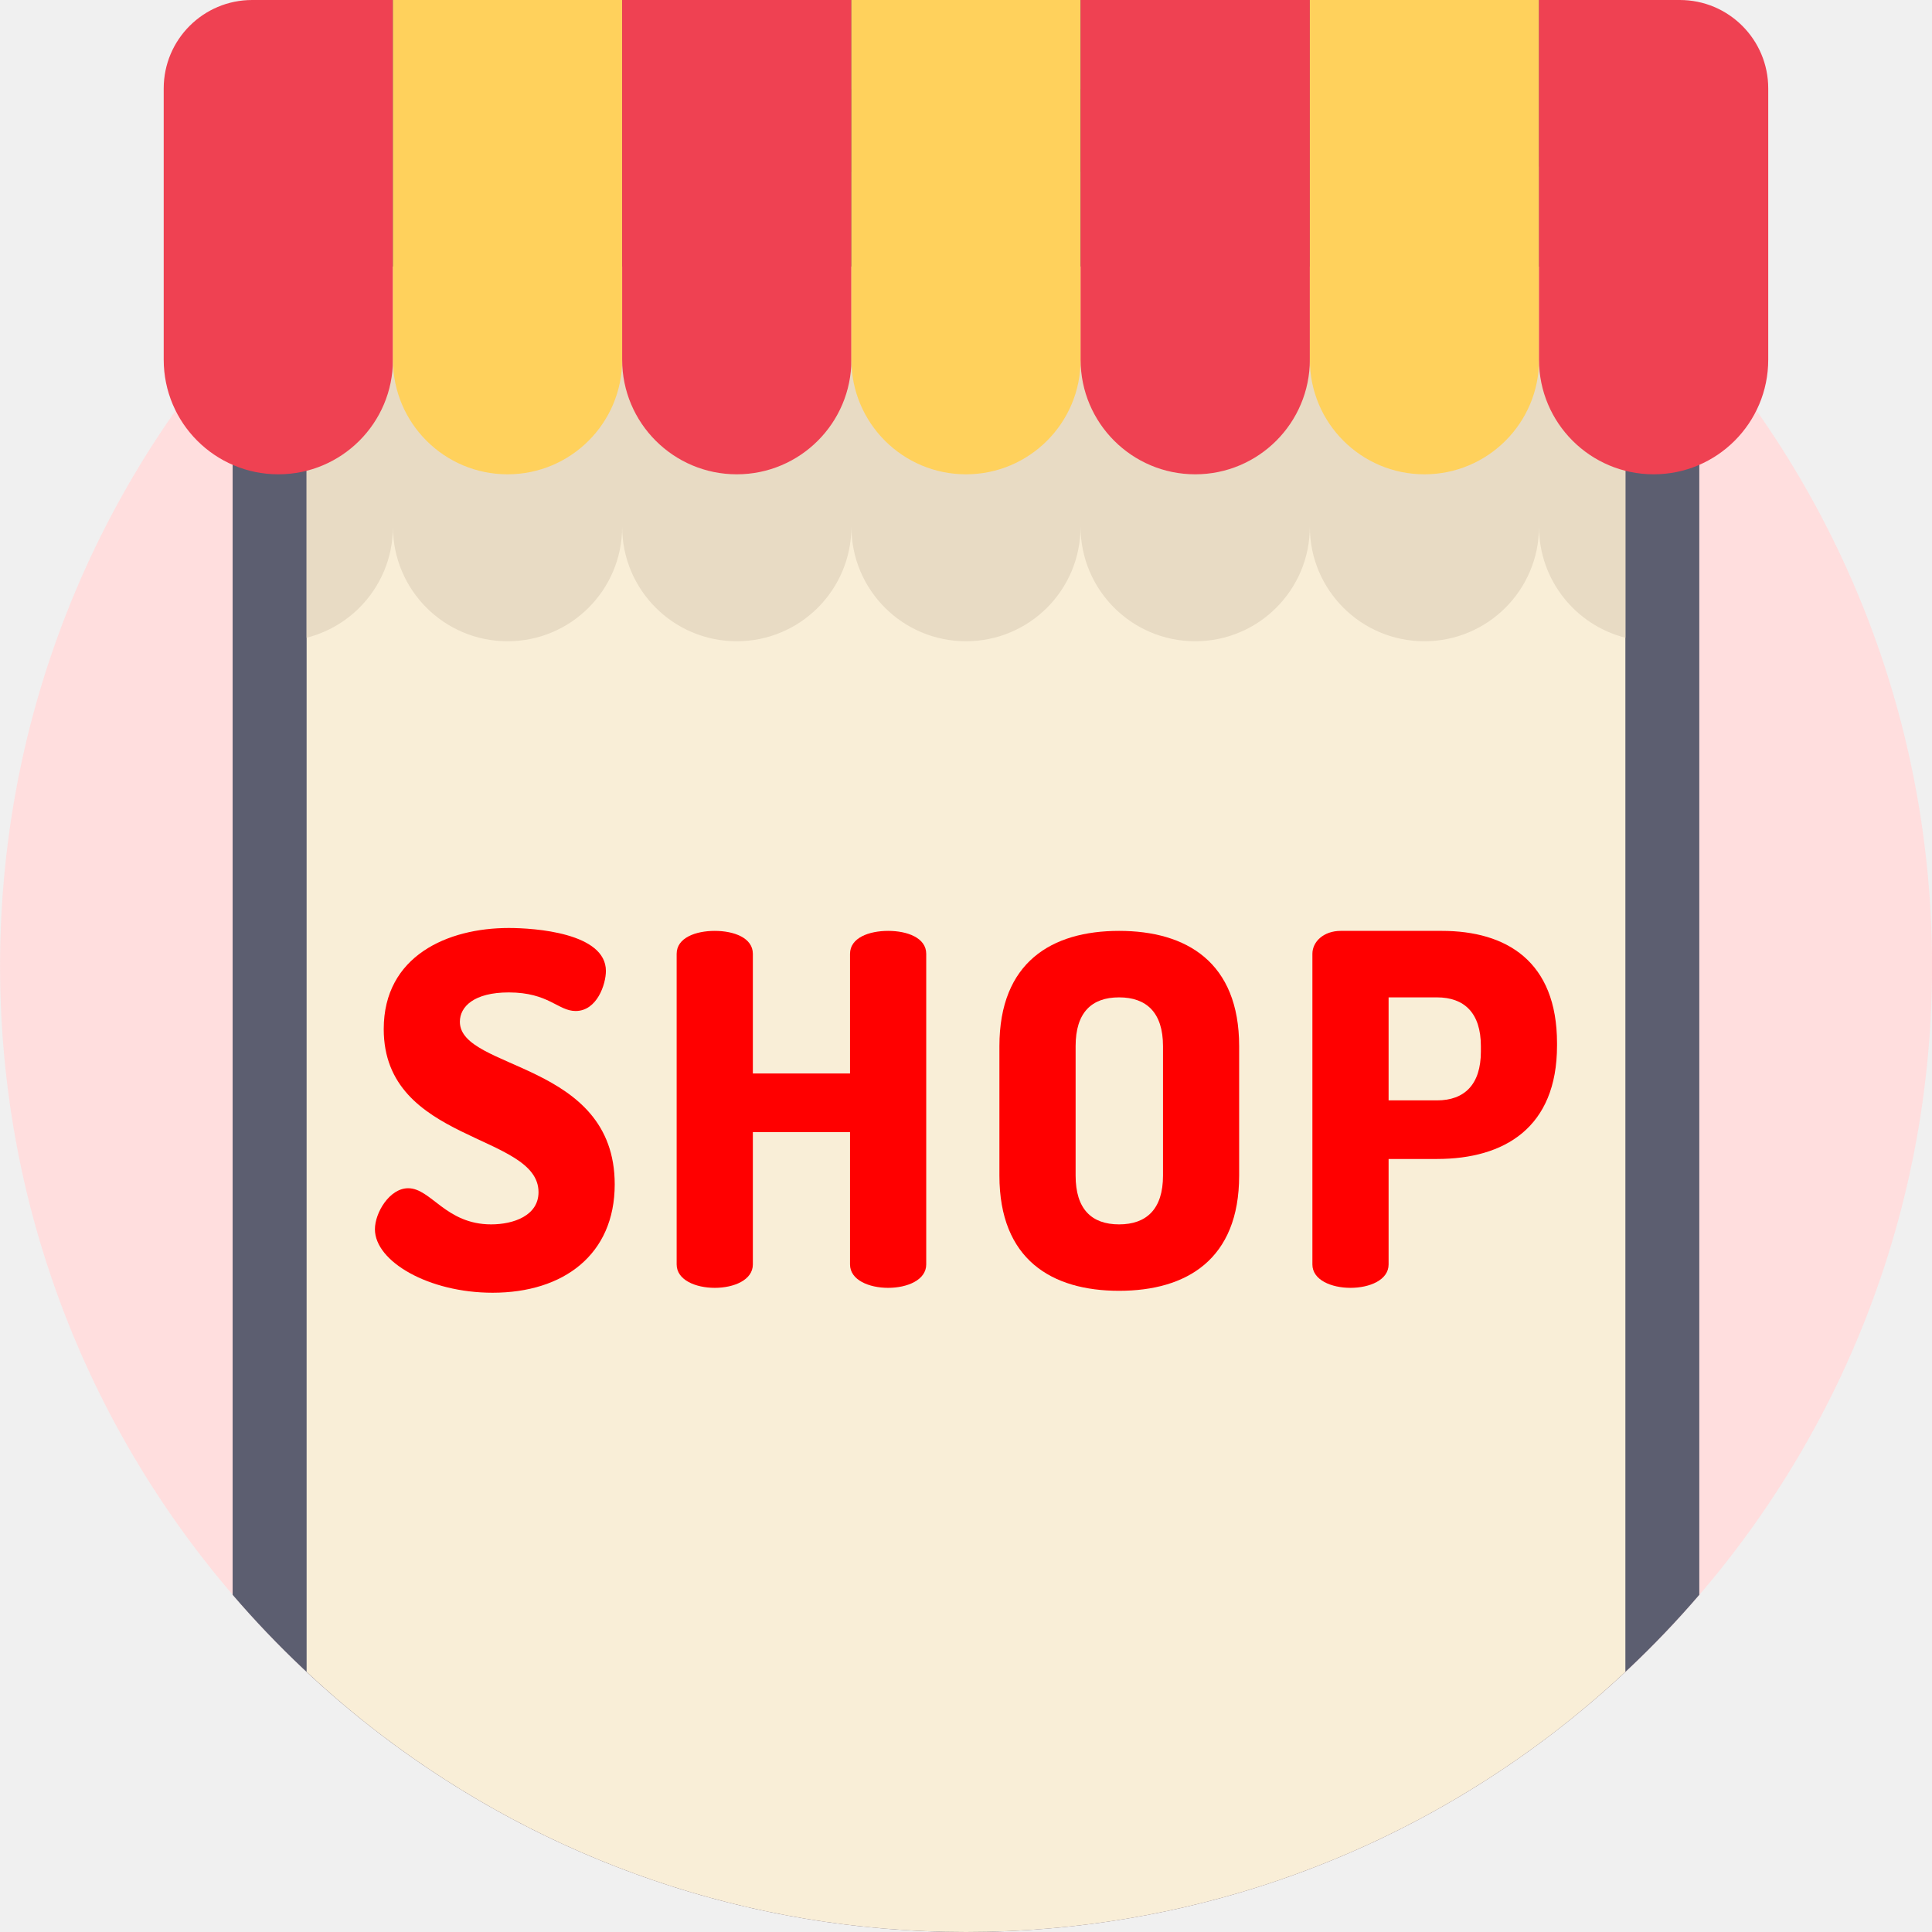
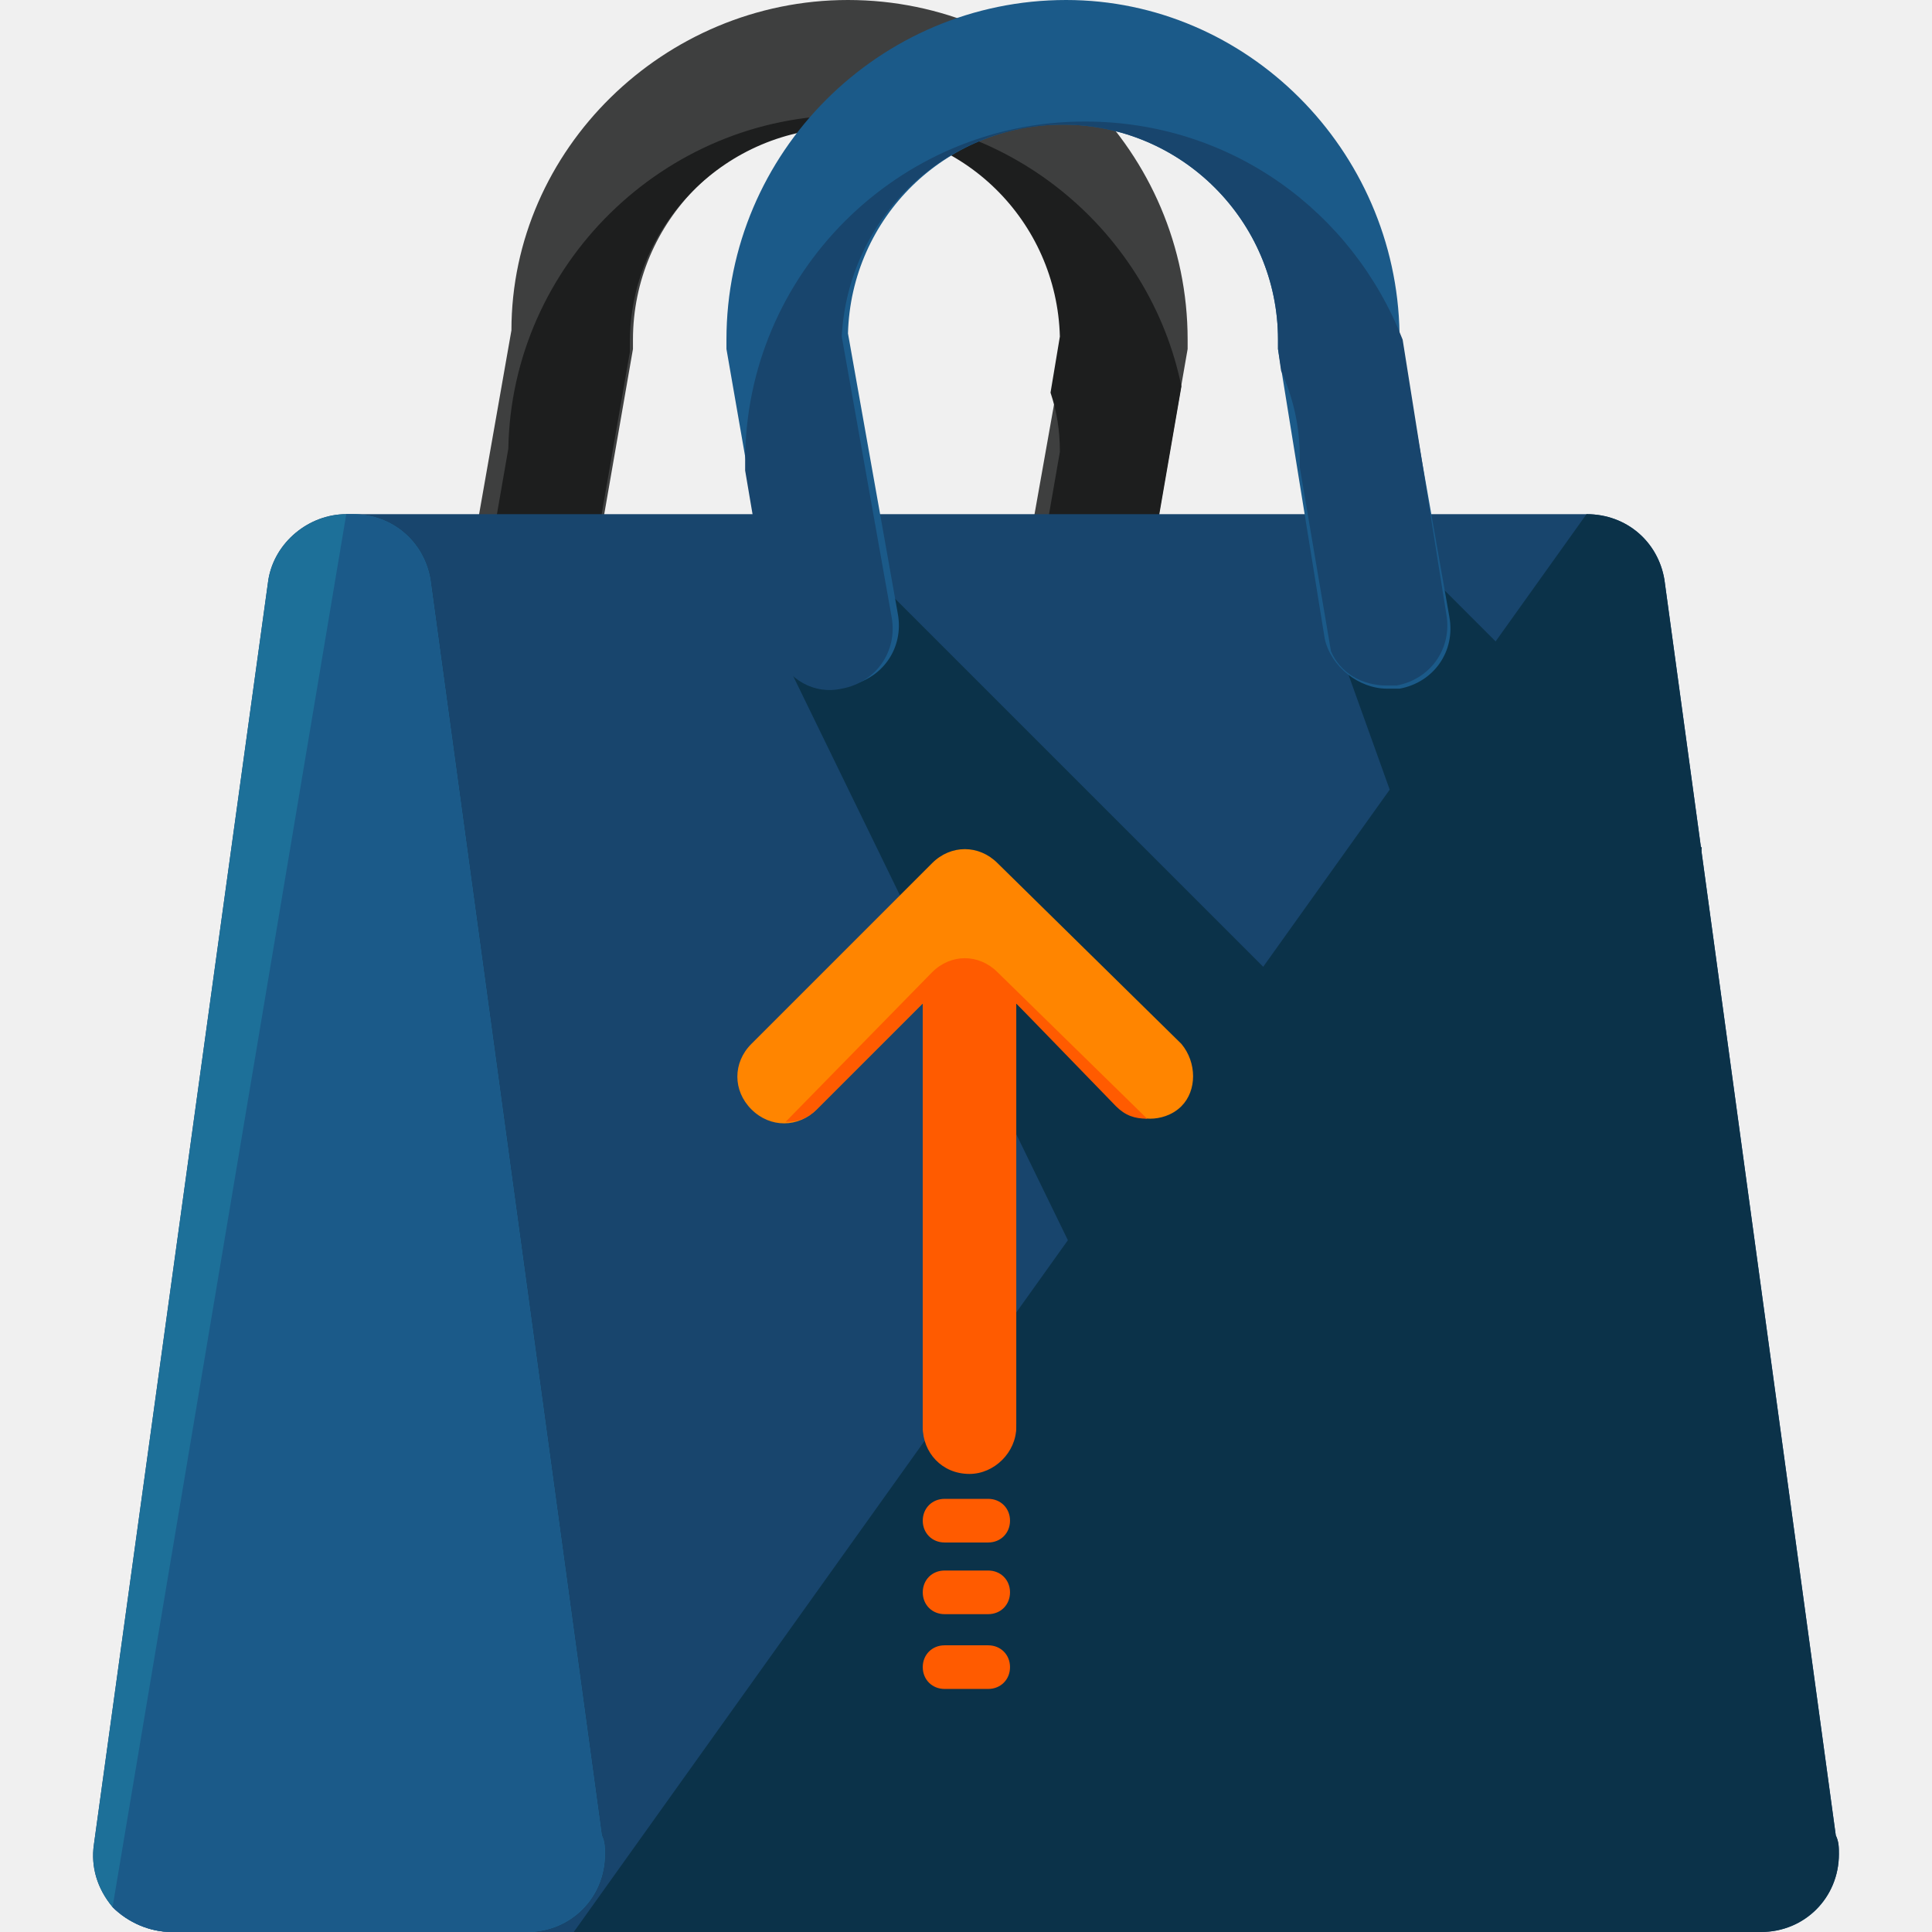
- <svg xmlns="http://www.w3.org/2000/svg" width="34" height="34" viewBox="0 0 34 34" fill="none">
-   <g clip-path="url(#clip0)">
-     <path d="M17.001 34C26.39 34 34.001 26.389 34.001 17C34.001 7.611 26.39 0 17.001 0C7.612 0 0.001 7.611 0.001 17C0.001 26.389 7.612 34 17.001 34Z" fill="#FFDEDE" />
-     <path d="M29.905 1.652V28.066C26.788 31.698 22.162 34 17 34C11.837 34 7.212 31.698 4.094 28.066V1.652C4.094 0.74 4.833 0 5.746 0H28.254C29.165 0 29.905 0.74 29.905 1.652Z" fill="#5C5E70" />
-     <path d="M28.604 5.675V29.422C28.178 29.82 27.732 30.197 27.267 30.55C24.415 32.715 20.857 34 17 34C13.143 34 9.585 32.715 6.733 30.55C6.268 30.197 5.822 29.82 5.396 29.422V5.675C5.396 5.131 5.836 4.691 6.38 4.691H27.62C27.68 4.691 27.738 4.696 27.794 4.707C28.255 4.788 28.604 5.191 28.604 5.675Z" fill="#F9EED7" />
-     <path d="M28.604 5.675V11.223C27.731 11.002 27.084 10.211 27.084 9.269C27.084 10.383 26.181 11.285 25.068 11.285C23.953 11.285 23.051 10.383 23.051 9.269C23.051 9.826 22.825 10.33 22.46 10.695C22.095 11.06 21.591 11.285 21.034 11.285C19.92 11.285 19.016 10.383 19.016 9.269C19.016 9.826 18.791 10.33 18.426 10.695C18.061 11.06 17.556 11.285 17 11.285C15.886 11.285 14.983 10.383 14.983 9.269C14.983 9.826 14.757 10.33 14.392 10.695C14.027 11.06 13.523 11.285 12.966 11.285C11.852 11.285 10.949 10.383 10.949 9.269C10.949 9.826 10.723 10.33 10.358 10.695C9.993 11.06 9.49 11.285 8.932 11.285C7.818 11.285 6.915 10.383 6.915 9.269C6.915 9.826 6.69 10.33 6.325 10.695C6.072 10.947 5.753 11.133 5.396 11.223V5.675C5.396 5.131 5.836 4.691 6.38 4.691H27.62C27.679 4.691 27.738 4.696 27.794 4.707C28.255 4.788 28.604 5.191 28.604 5.675Z" fill="#E8DBC4" />
-     <path d="M21.371 3.025H12.629C12.226 3.025 11.9 2.699 11.9 2.297C11.9 1.894 12.226 1.568 12.629 1.568H21.371C21.773 1.568 22.099 1.894 22.099 2.297C22.099 2.699 21.773 3.025 21.371 3.025Z" fill="#494B5B" />
-     <path d="M27.794 3.766V4.707C27.737 4.696 27.679 4.691 27.619 4.691H24.671V3.766C24.671 3.299 25.049 2.921 25.515 2.921H26.948C27.415 2.921 27.794 3.3 27.794 3.766Z" fill="#797B89" />
-     <path d="M6.915 6.10352e-05H4.437C3.578 6.10352e-05 2.881 0.697 2.881 1.556V6.33C2.881 7.444 3.784 8.347 4.898 8.347C6.012 8.347 6.915 7.444 6.915 6.33V6.10352e-05H6.915Z" fill="#EF4152" />
-     <path d="M10.949 6.10352e-05H6.915V6.33C6.915 7.444 7.818 8.347 8.932 8.347C10.046 8.347 10.949 7.444 10.949 6.33V6.10352e-05H10.949Z" fill="#FFD15C" />
-     <path d="M14.983 6.10352e-05H10.949V6.33C10.949 7.444 11.852 8.347 12.966 8.347C14.08 8.347 14.983 7.444 14.983 6.33V6.10352e-05H14.983Z" fill="#EF4152" />
-     <path d="M19.017 6.10352e-05H14.983V6.33C14.983 7.444 15.886 8.347 17 8.347C18.114 8.347 19.017 7.444 19.017 6.33V6.10352e-05Z" fill="#FFD15C" />
-     <path d="M23.051 6.10352e-05H19.017V6.33C19.017 7.444 19.92 8.347 21.034 8.347C22.148 8.347 23.051 7.444 23.051 6.33V6.10352e-05H23.051Z" fill="#EF4152" />
-     <path d="M27.084 6.10352e-05H23.051V6.33C23.051 7.444 23.954 8.347 25.068 8.347C26.182 8.347 27.085 7.444 27.085 6.33V6.10352e-05H27.084Z" fill="#FFD15C" />
-     <path d="M29.562 6.10352e-05H27.084V6.33C27.084 7.444 27.988 8.347 29.102 8.347C30.215 8.347 31.118 7.444 31.118 6.33V1.556C31.118 0.697 30.422 6.10352e-05 29.562 6.10352e-05Z" fill="#EF4152" />
-     <path d="M8.093 17.981C8.093 17.715 8.343 17.465 8.953 17.465C9.657 17.465 9.82 17.792 10.13 17.792C10.508 17.792 10.663 17.319 10.663 17.087C10.663 16.417 9.408 16.331 8.953 16.331C7.879 16.331 6.753 16.821 6.753 18.11C6.753 20.12 9.477 19.94 9.477 20.98C9.477 21.392 9.039 21.547 8.644 21.547C7.844 21.547 7.587 20.911 7.183 20.911C6.856 20.911 6.598 21.341 6.598 21.633C6.598 22.2 7.544 22.75 8.669 22.75C9.916 22.75 10.818 22.08 10.818 20.843C10.818 18.677 8.093 18.84 8.093 17.981Z" fill="#FF0000" />
-     <path d="M15.63 16.382C15.294 16.382 14.959 16.503 14.959 16.786V18.891H13.249V16.786C13.249 16.503 12.914 16.382 12.579 16.382C12.243 16.382 11.908 16.503 11.908 16.786V22.252C11.908 22.527 12.243 22.664 12.579 22.664C12.914 22.664 13.249 22.527 13.249 22.252V19.923H14.959V22.252C14.959 22.527 15.294 22.664 15.63 22.664C15.965 22.664 16.3 22.527 16.3 22.252V16.786C16.3 16.503 15.965 16.382 15.63 16.382Z" fill="#FF0000" />
-     <path d="M19.694 16.382C18.508 16.382 17.588 16.933 17.588 18.411V20.688C17.588 22.166 18.508 22.716 19.694 22.716C20.88 22.716 21.807 22.166 21.807 20.688V18.411C21.807 16.933 20.88 16.382 19.694 16.382ZM20.467 20.688C20.467 21.28 20.175 21.547 19.694 21.547C19.212 21.547 18.929 21.28 18.929 20.688V18.411C18.929 17.817 19.212 17.552 19.694 17.552C20.174 17.552 20.467 17.817 20.467 18.411V20.688Z" fill="#FF0000" />
-     <path d="M25.374 16.382H23.595C23.294 16.382 23.096 16.572 23.096 16.786V22.252C23.096 22.527 23.432 22.664 23.767 22.664C24.101 22.664 24.437 22.527 24.437 22.252V20.396H25.288C26.474 20.396 27.401 19.846 27.401 18.402V18.359C27.401 16.915 26.508 16.382 25.374 16.382ZM26.061 18.505C26.061 19.089 25.769 19.365 25.288 19.365H24.437V17.552H25.288C25.769 17.552 26.061 17.826 26.061 18.411V18.505Z" fill="#FF0000" />
+ <svg xmlns="http://www.w3.org/2000/svg" version="1.1" id="Layer_1" x="0px" y="0px" viewBox="0 0 496 496" style="enable-background:new 0 0 496 496;" xml:space="preserve">
+   <path style="fill:#3E3F3F;" d="M276.1,176.8c-0.8,0-1.6,0-2.4,0c-8.8-1.6-14.4-9.6-12.8-18.4l12.8-72C272.1,56,248.1,32,217.7,32  s-55.2,24.8-55.2,55.2c0,0.8,0,1.6,0,2.4l-12.8,73.6c-1.6,8.8-9.6,14.4-18.4,12.8c-8.8-1.6-14.4-9.6-12.8-18.4l12.8-72.8  c0-46.4,39.2-84.8,86.4-84.8c48,0,87.2,39.2,87.2,87.2c0,0.8,0,1.6,0,2.4l-12.8,73.6C290.5,171.2,284.1,176.8,276.1,176.8z" />
+   <path style="fill:#1D1E1E;" d="M273.7,176.8c0.8,0,1.6,0,2.4,0c7.2,0,14.4-5.6,16-12.8l11.2-64.8c-8-39.2-43.2-69.6-85.6-69.6  c-47.2,0-86.4,38.4-87.2,85.6l-9.6,55.2c2.4,3.2,5.6,5.6,9.6,6.4c8.8,1.6,16.8-4,18.4-12.8l12.8-73.6c0-0.8,0-1.6,0-2.4  c0-30.4,24.8-55.2,55.2-55.2s54.4,24,55.2,53.6l-2.4,14.4c1.6,4.8,2.4,9.6,2.4,15.2l-9.6,55.2C265.7,173.6,268.9,176,273.7,176.8z" />
+   <path style="fill:#18456D;" d="M471.3,471.2l-44-322.4c-1.6-9.6-9.6-16.8-20-16.8H88.9c-9.6,0-18.4,7.2-20,16.8L24.1,473.6  c-0.8,5.6,0.8,11.2,4.8,16c4,4,9.6,6.4,15.2,6.4h408l0,0c11.2,0,20-8.8,20-20C472.1,474.4,472.1,472.8,471.3,471.2z" />
+   <g>
+     <polygon style="fill:#0B3249;" points="436.9,217.6 366.5,147.2 344.9,169.6 416.9,370.4  " />
+     <polygon style="fill:#0B3249;" points="357.7,281.6 336.1,445.6 201.7,169.6 223.3,147.2  " />
+     <path style="fill:#0B3249;" d="M147.3,496h304.8l0,0c11.2,0,20-8.8,20-20c0-1.6,0-3.2-0.8-4.8l-44-322.4c-1.6-9.6-9.6-16.8-20-16.8   " />
  </g>
-   <defs>
-     <clipPath id="clip0">
-       <rect width="34" height="34" fill="white" />
-     </clipPath>
-   </defs>
+   <path style="fill:#1D7099;" d="M155.3,476c0-1.6,0-3.2-0.8-4.8l-44-322.4c-1.6-9.6-9.6-16.8-20-16.8h-1.6c-9.6,0-18.4,7.2-20,16.8  L24.1,473.6c-0.8,5.6,0.8,11.2,4.8,16c4,4,9.6,6.4,15.2,6.4h91.2l0,0C146.5,496,155.3,487.2,155.3,476z" />
+   <g>
+     <path style="fill:#1B5A89;" d="M28.9,489.6c4,4,9.6,6.4,15.2,6.4h91.2l0,0c11.2,0,20-8.8,20-20c0-1.6,0-3.2-0.8-4.8l-44-322.4   c-1.6-9.6-9.6-16.8-20-16.8h-1.6" />
+     <path style="fill:#1B5A89;" d="M356.1,176.8c-7.2,0-14.4-5.6-16-12.8l-12-74.4c0-0.8,0-1.6,0-2.4c0-30.4-24.8-55.2-55.2-55.2   c-30.4,0-54.4,24-55.2,53.6l12.8,72c1.6,8.8-4,16.8-12.8,18.4c-8.8,1.6-16.8-4-18.4-12.8l-12.8-73.6c0-0.8,0-1.6,0-2.4   c0-48,39.2-87.2,87.2-87.2c46.4,0,84.8,38.4,85.6,85.6l12.8,72.8c1.6,8.8-4,16.8-12.8,18.4C358.5,176.8,357.7,176.8,356.1,176.8z" />
+   </g>
+   <path style="fill:#18456D;" d="M360.1,87.2c-12.8-32.8-44-56-81.6-56c-48,0-87.2,39.2-87.2,87.2c0,0.8,0,1.6,0,2.4l8,47.2  c3.2,6.4,9.6,10.4,16.8,8.8c8.8-1.6,14.4-9.6,12.8-18.4l-12.8-72C217.7,56,242.5,32,272.9,32s55.2,24.8,55.2,55.2c0,0.8,0,1.6,0,2.4  l0.8,5.6c3.2,7.2,4.8,14.4,4.8,22.4c0,0.8,0,1.6,0,2.4l8,47.2c2.4,5.6,8,8.8,14.4,8.8c0.8,0,1.6,0,2.4,0c8.8-1.6,14.4-9.6,12.8-18.4  L360.1,87.2z" />
+   <path style="fill:#FF8500;" d="M303.3,268l-47.2-46.4c-4.8-4.8-12-4.8-16.8,0L192.9,268c-4.8,4.8-4.8,12,0,16.8s12,4.8,16.8,0  l27.2-27.2v108c0,6.4,4.8,12,12,12c6.4,0,12-5.6,12-12v-108l26.4,26.4c2.4,2.4,5.6,3.2,8,3.2s5.6-0.8,8-3.2  C307.3,280,307.3,272.8,303.3,268z" />
+   <g>
+     <path style="fill:#FF5B00;" d="M286.5,284c2.4,2.4,4.8,3.2,8,3.2l-38.4-37.6c-4.8-4.8-12-4.8-16.8,0L201.7,288c3.2,0,5.6-0.8,8-3.2   l27.2-27.2v28.8v80c0,6.4,4.8,12,12,12c6.4,0,12-5.6,12-12v-80v-28.8L286.5,284z" />
+     <path style="fill:#FF5B00;" d="M259.3,390.4c0,3.2-2.4,5.6-5.6,5.6h-11.2c-3.2,0-5.6-2.4-5.6-5.6l0,0c0-3.2,2.4-5.6,5.6-5.6h11.2   C256.9,384.8,259.3,387.2,259.3,390.4L259.3,390.4z" />
+     <path style="fill:#FF5B00;" d="M259.3,408.8c0,3.2-2.4,5.6-5.6,5.6h-11.2c-3.2,0-5.6-2.4-5.6-5.6l0,0c0-3.2,2.4-5.6,5.6-5.6h11.2   C256.9,403.2,259.3,405.6,259.3,408.8L259.3,408.8z" />
+     <path style="fill:#FF5B00;" d="M259.3,428c0,3.2-2.4,5.6-5.6,5.6h-11.2c-3.2,0-5.6-2.4-5.6-5.6l0,0c0-3.2,2.4-5.6,5.6-5.6h11.2   C256.9,422.4,259.3,424.8,259.3,428L259.3,428z" />
+   </g>
+   <g>
+ </g>
+   <g>
+ </g>
+   <g>
+ </g>
+   <g>
+ </g>
+   <g>
+ </g>
+   <g>
+ </g>
+   <g>
+ </g>
+   <g>
+ </g>
+   <g>
+ </g>
+   <g>
+ </g>
+   <g>
+ </g>
+   <g>
+ </g>
+   <g>
+ </g>
+   <g>
+ </g>
+   <g>
+ </g>
</svg>
